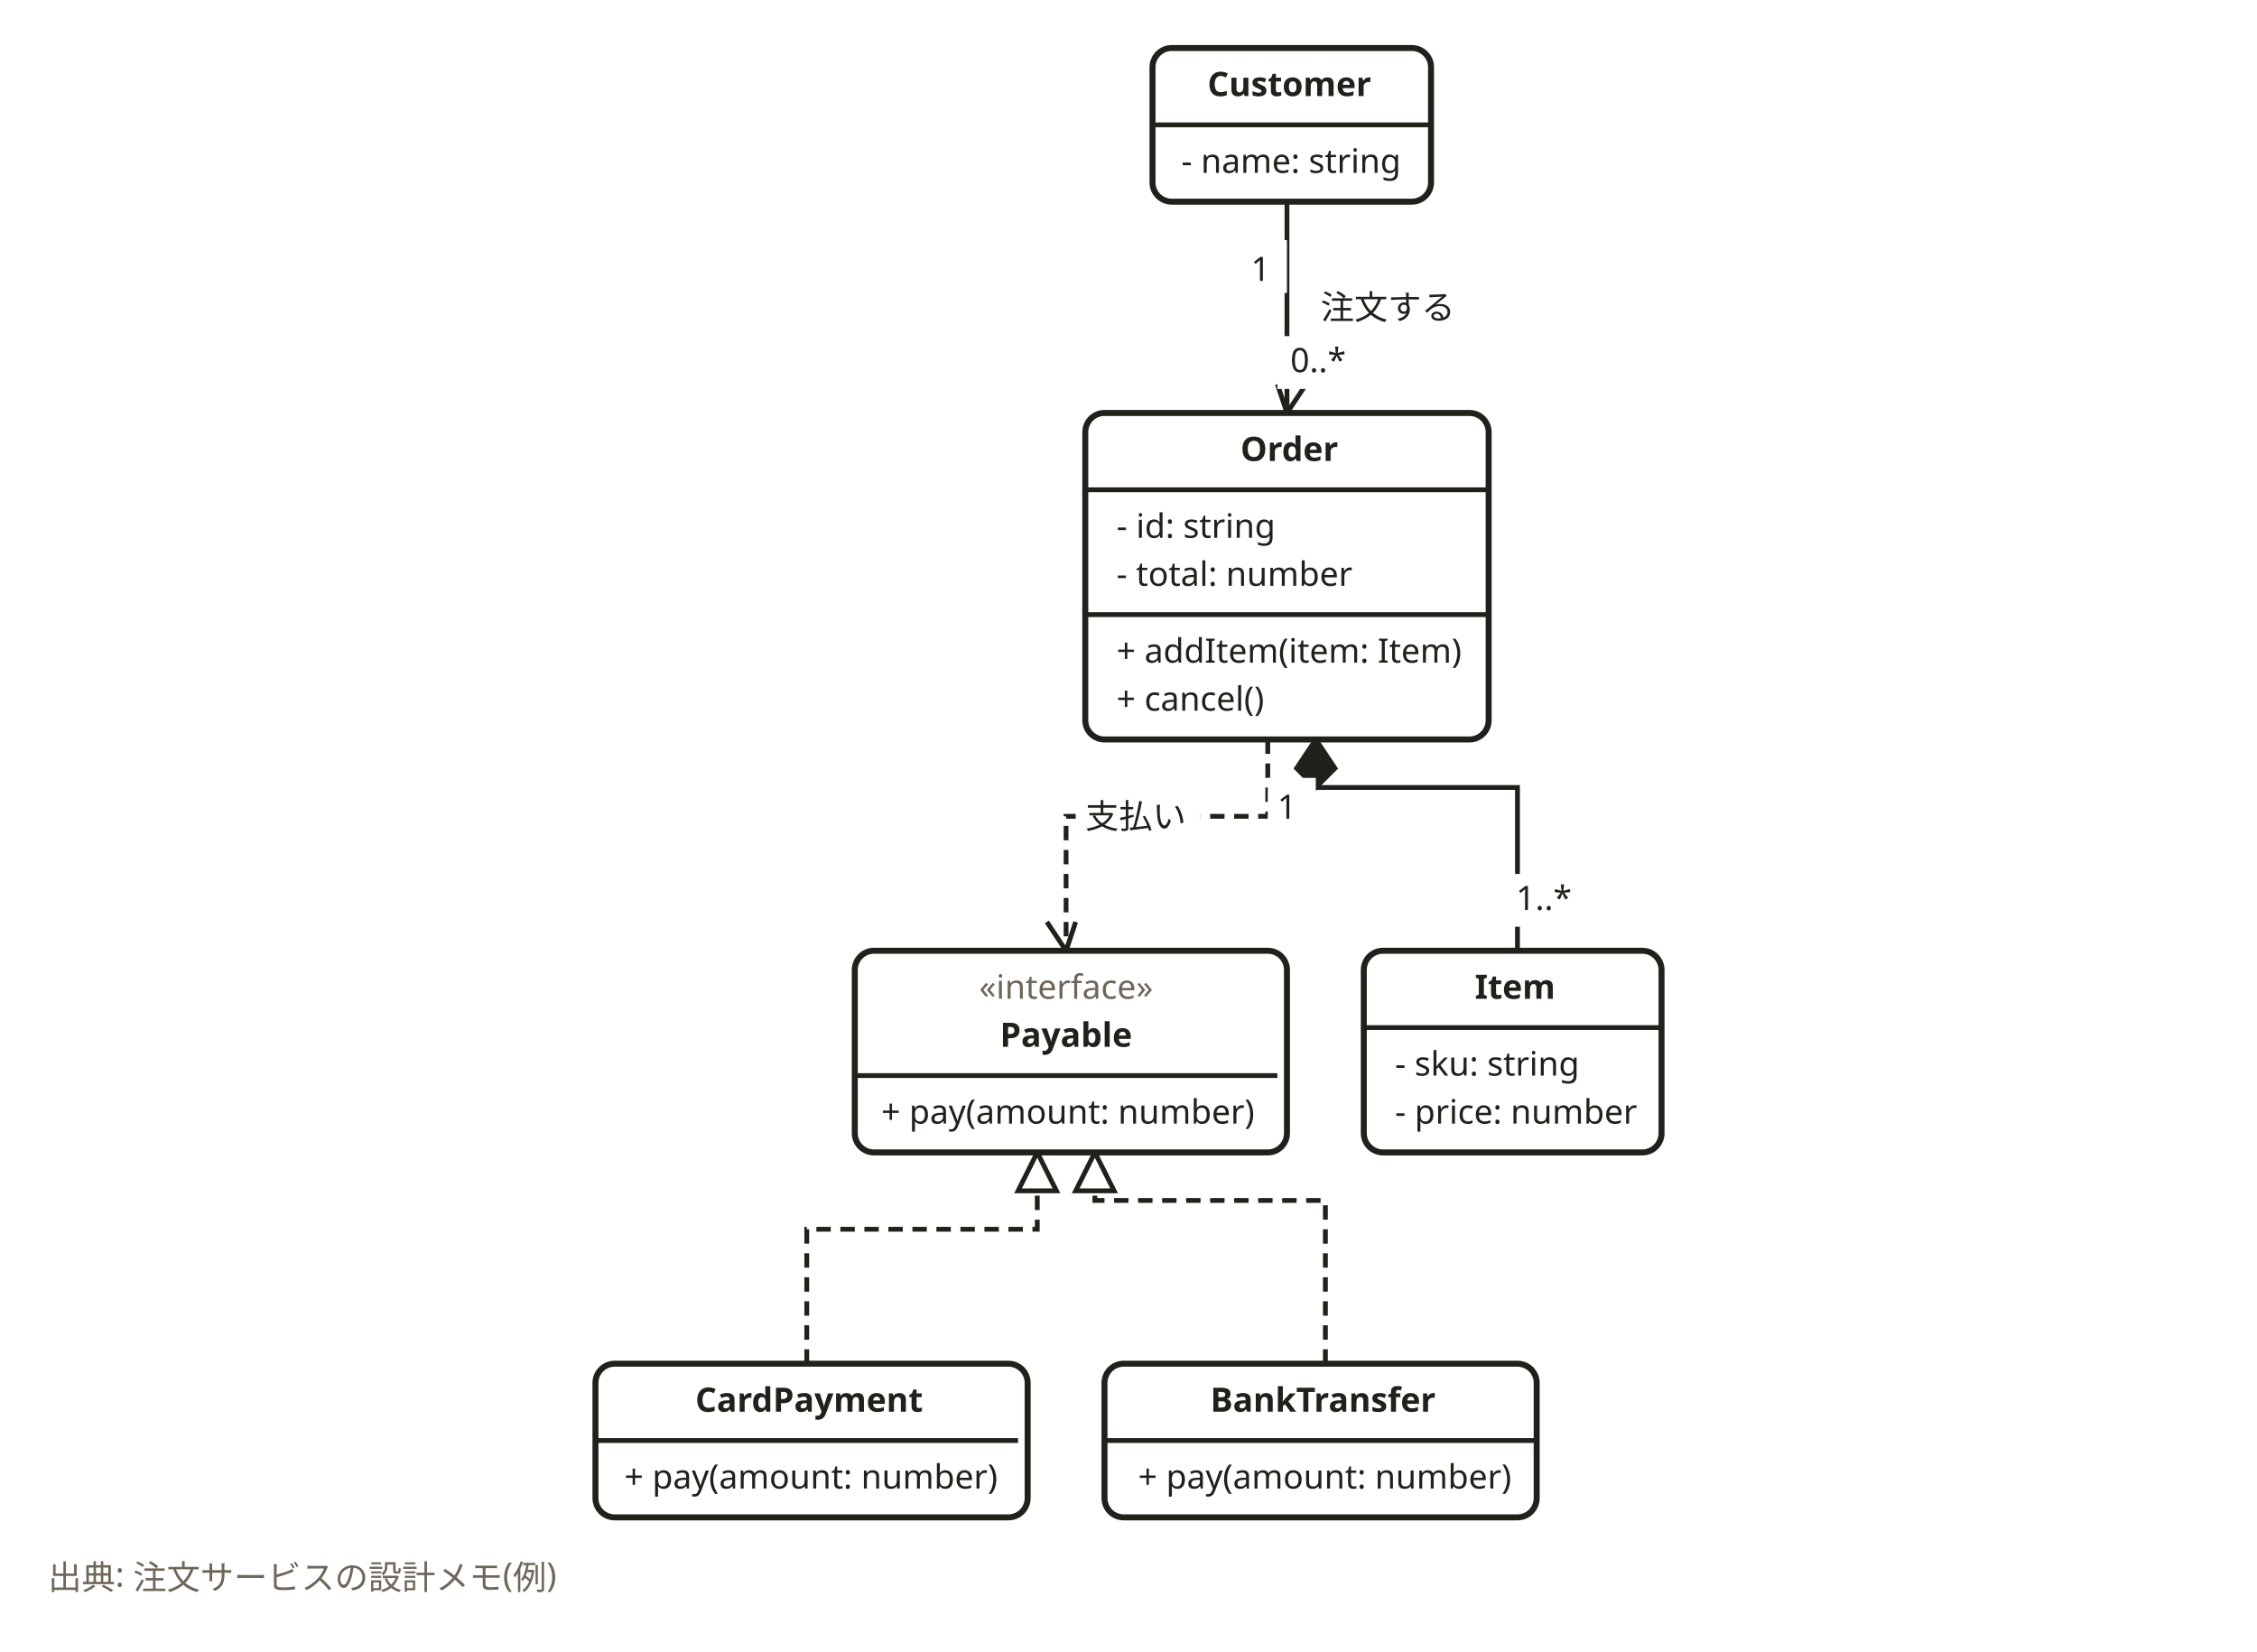
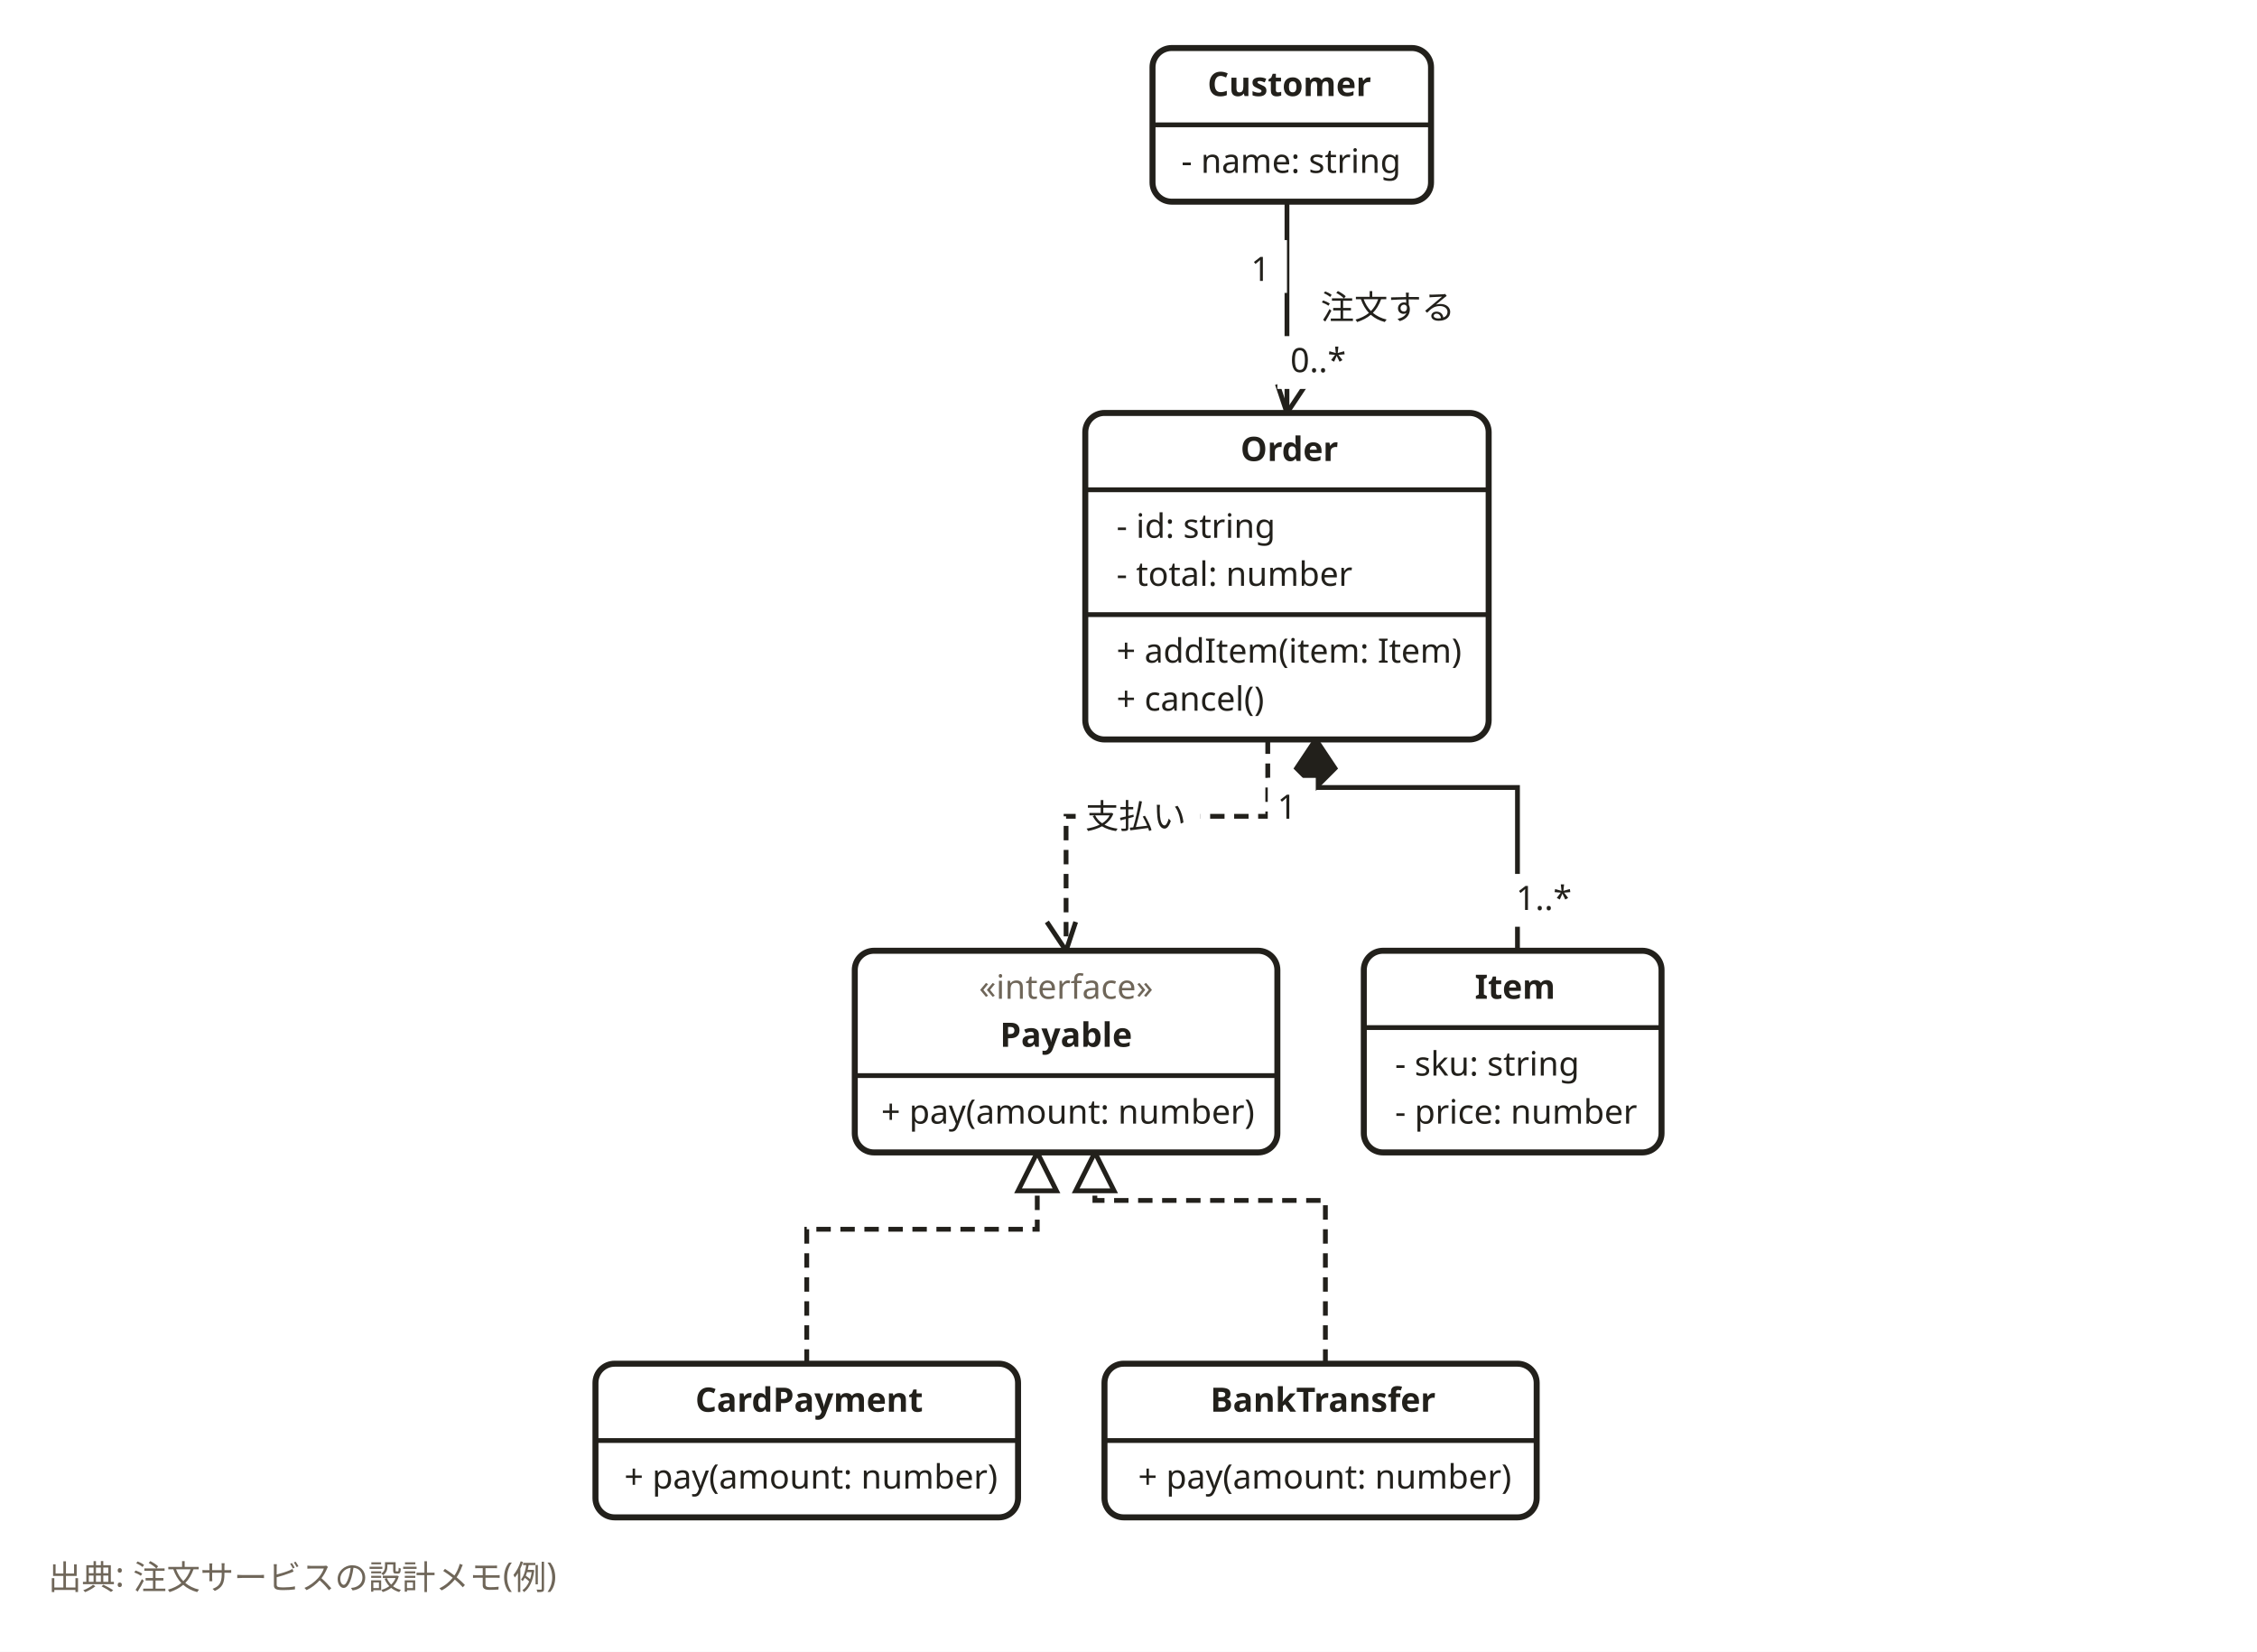
<svg xmlns="http://www.w3.org/2000/svg" width="940" height="688" viewBox="0 0 940 688" role="img" aria-labelledby="svg-title">
  <style>
    text { font-family: 'Hiragino Sans','Hiragino Kaku Gothic ProN','Yu Gothic','YuGothic',Meiryo,'Noto Sans JP',sans-serif; }
    .emoji { font-family: 'Noto Color Emoji','Segoe UI Emoji',sans-serif; }
  </style>
  <rect x="0" y="0" width="940" height="688" fill="#ffffff" />
  <path d="M336,568 L336,512 L432,512 L432,480" fill="none" stroke="#22201b" stroke-width="2" stroke-dasharray="6,4" />
  <path d="M432,480 L440,496 L424,496 z" fill="#ffffff" stroke="#22201b" stroke-width="2" />
  <path d="M552,568 L552,500 L456,500 L456,480" fill="none" stroke="#22201b" stroke-width="2" stroke-dasharray="6,4" />
  <path d="M456,480 L464,496 L448,496 z" fill="#ffffff" stroke="#22201b" stroke-width="2" />
  <path d="M528,308 L528,340 L444,340 L444,396" fill="none" stroke="#22201b" stroke-width="2" stroke-dasharray="6,4" />
  <path d="M436,384 L444,396 L448,384" fill="none" stroke="#22201b" stroke-width="2" />
  <path d="M548,308 L548,328 L632,328 L632,396" fill="none" stroke="#22201b" stroke-width="2" />
  <path d="M548,308 L556,320 L548,328 L540,320 z" fill="#22201b" stroke="#22201b" stroke-width="2" />
  <path d="M536,84 L536,172" fill="none" stroke="#22201b" stroke-width="2" />
  <path d="M532,160 L536,172 L544,160" fill="none" stroke="#22201b" stroke-width="2" />
-   <rect x="356" y="396" width="180" height="84" rx="8" fill="#ffffff" stroke="#22201b" stroke-width="2.5" />
+   <rect x="356" y="396" width="176" height="84" rx="8" fill="#ffffff" stroke="#22201b" stroke-width="2.5" />
  <path d="M356,448 H532" fill="none" stroke="#22201b" stroke-width="2" />
  <rect x="452" y="172" width="168" height="136" rx="8" fill="#ffffff" stroke="#22201b" stroke-width="2.5" />
  <path d="M452,204 H620" fill="none" stroke="#22201b" stroke-width="2" />
  <path d="M452,256 H620" fill="none" stroke="#22201b" stroke-width="2" />
  <rect x="568" y="396" width="124" height="84" rx="8" fill="#ffffff" stroke="#22201b" stroke-width="2.5" />
  <path d="M568,428 H692" fill="none" stroke="#22201b" stroke-width="2" />
  <rect x="480" y="20" width="116" height="64" rx="8" fill="#ffffff" stroke="#22201b" stroke-width="2.5" />
  <path d="M480,52 H596" fill="none" stroke="#22201b" stroke-width="2" />
-   <rect x="248" y="568" width="180" height="64" rx="8" fill="#ffffff" stroke="#22201b" stroke-width="2.5" />
+   <rect x="248" y="568" width="176" height="64" rx="8" fill="#ffffff" stroke="#22201b" stroke-width="2.5" />
  <path d="M248,600 H424" fill="none" stroke="#22201b" stroke-width="2" />
  <rect x="460" y="568" width="180" height="64" rx="8" fill="#ffffff" stroke="#22201b" stroke-width="2.5" />
  <path d="M460,600 H640" fill="none" stroke="#22201b" stroke-width="2" />
  <text x="444" y="416" text-anchor="middle" font-size="14" fill="#6f6659">«interface»</text>
  <text x="444" y="436" text-anchor="middle" font-size="14" font-weight="700" fill="#22201b">Payable</text>
  <text x="367" y="468" font-size="14" fill="#22201b">+ pay(amount: number)</text>
  <text x="537" y="192" text-anchor="middle" font-size="14" font-weight="700" fill="#22201b">Order</text>
  <text x="465" y="224" font-size="14" fill="#22201b">- id: string</text>
  <text x="465" y="244" font-size="14" fill="#22201b">- total: number</text>
  <text x="465" y="276" font-size="14" fill="#22201b">+ addItem(item: Item)</text>
  <text x="465" y="296" font-size="14" fill="#22201b">+ cancel()</text>
  <text x="631" y="416" text-anchor="middle" font-size="14" font-weight="700" fill="#22201b">Item</text>
  <text x="581" y="448" font-size="14" fill="#22201b">- sku: string</text>
  <text x="581" y="468" font-size="14" fill="#22201b">- price: number</text>
  <text x="537" y="40" text-anchor="middle" font-size="14" font-weight="700" fill="#22201b">Customer</text>
  <text x="492" y="72" font-size="14" fill="#22201b">- name: string</text>
  <text x="337" y="588" text-anchor="middle" font-size="14" font-weight="700" fill="#22201b">CardPayment</text>
  <text x="260" y="620" font-size="14" fill="#22201b">+ pay(amount: number)</text>
  <text x="551" y="588" text-anchor="middle" font-size="14" font-weight="700" fill="#22201b">BankTransfer</text>
  <text x="474" y="620" font-size="14" fill="#22201b">+ pay(amount: number)</text>
  <rect x="448" y="328" width="52" height="22" fill="#ffffff" />
  <text x="473" y="345" text-anchor="middle" font-size="14" fill="#22201b">支払い</text>
  <rect x="528" y="324" width="20" height="22" fill="#ffffff" />
  <text x="536" y="341" text-anchor="middle" font-size="14" fill="#22201b">1</text>
  <rect x="628" y="364" width="32" height="22" fill="#ffffff" />
  <text x="643" y="379" text-anchor="middle" font-size="14" fill="#22201b">1..*</text>
  <rect x="516" y="100" width="20" height="22" fill="#ffffff" />
  <text x="525" y="117" text-anchor="middle" font-size="14" fill="#22201b">1</text>
  <rect x="532" y="140" width="32" height="22" fill="#ffffff" />
  <text x="549" y="155" text-anchor="middle" font-size="14" fill="#22201b">0..*</text>
  <rect x="544" y="116" width="68" height="22" fill="#ffffff" />
  <text x="578" y="133" text-anchor="middle" font-size="14" fill="#22201b">注文する</text>
  <text x="20" y="662" font-size="14" font-weight="400" fill="#6f6659">出典: 注文サービスの設計メモ(例)</text>
</svg>
